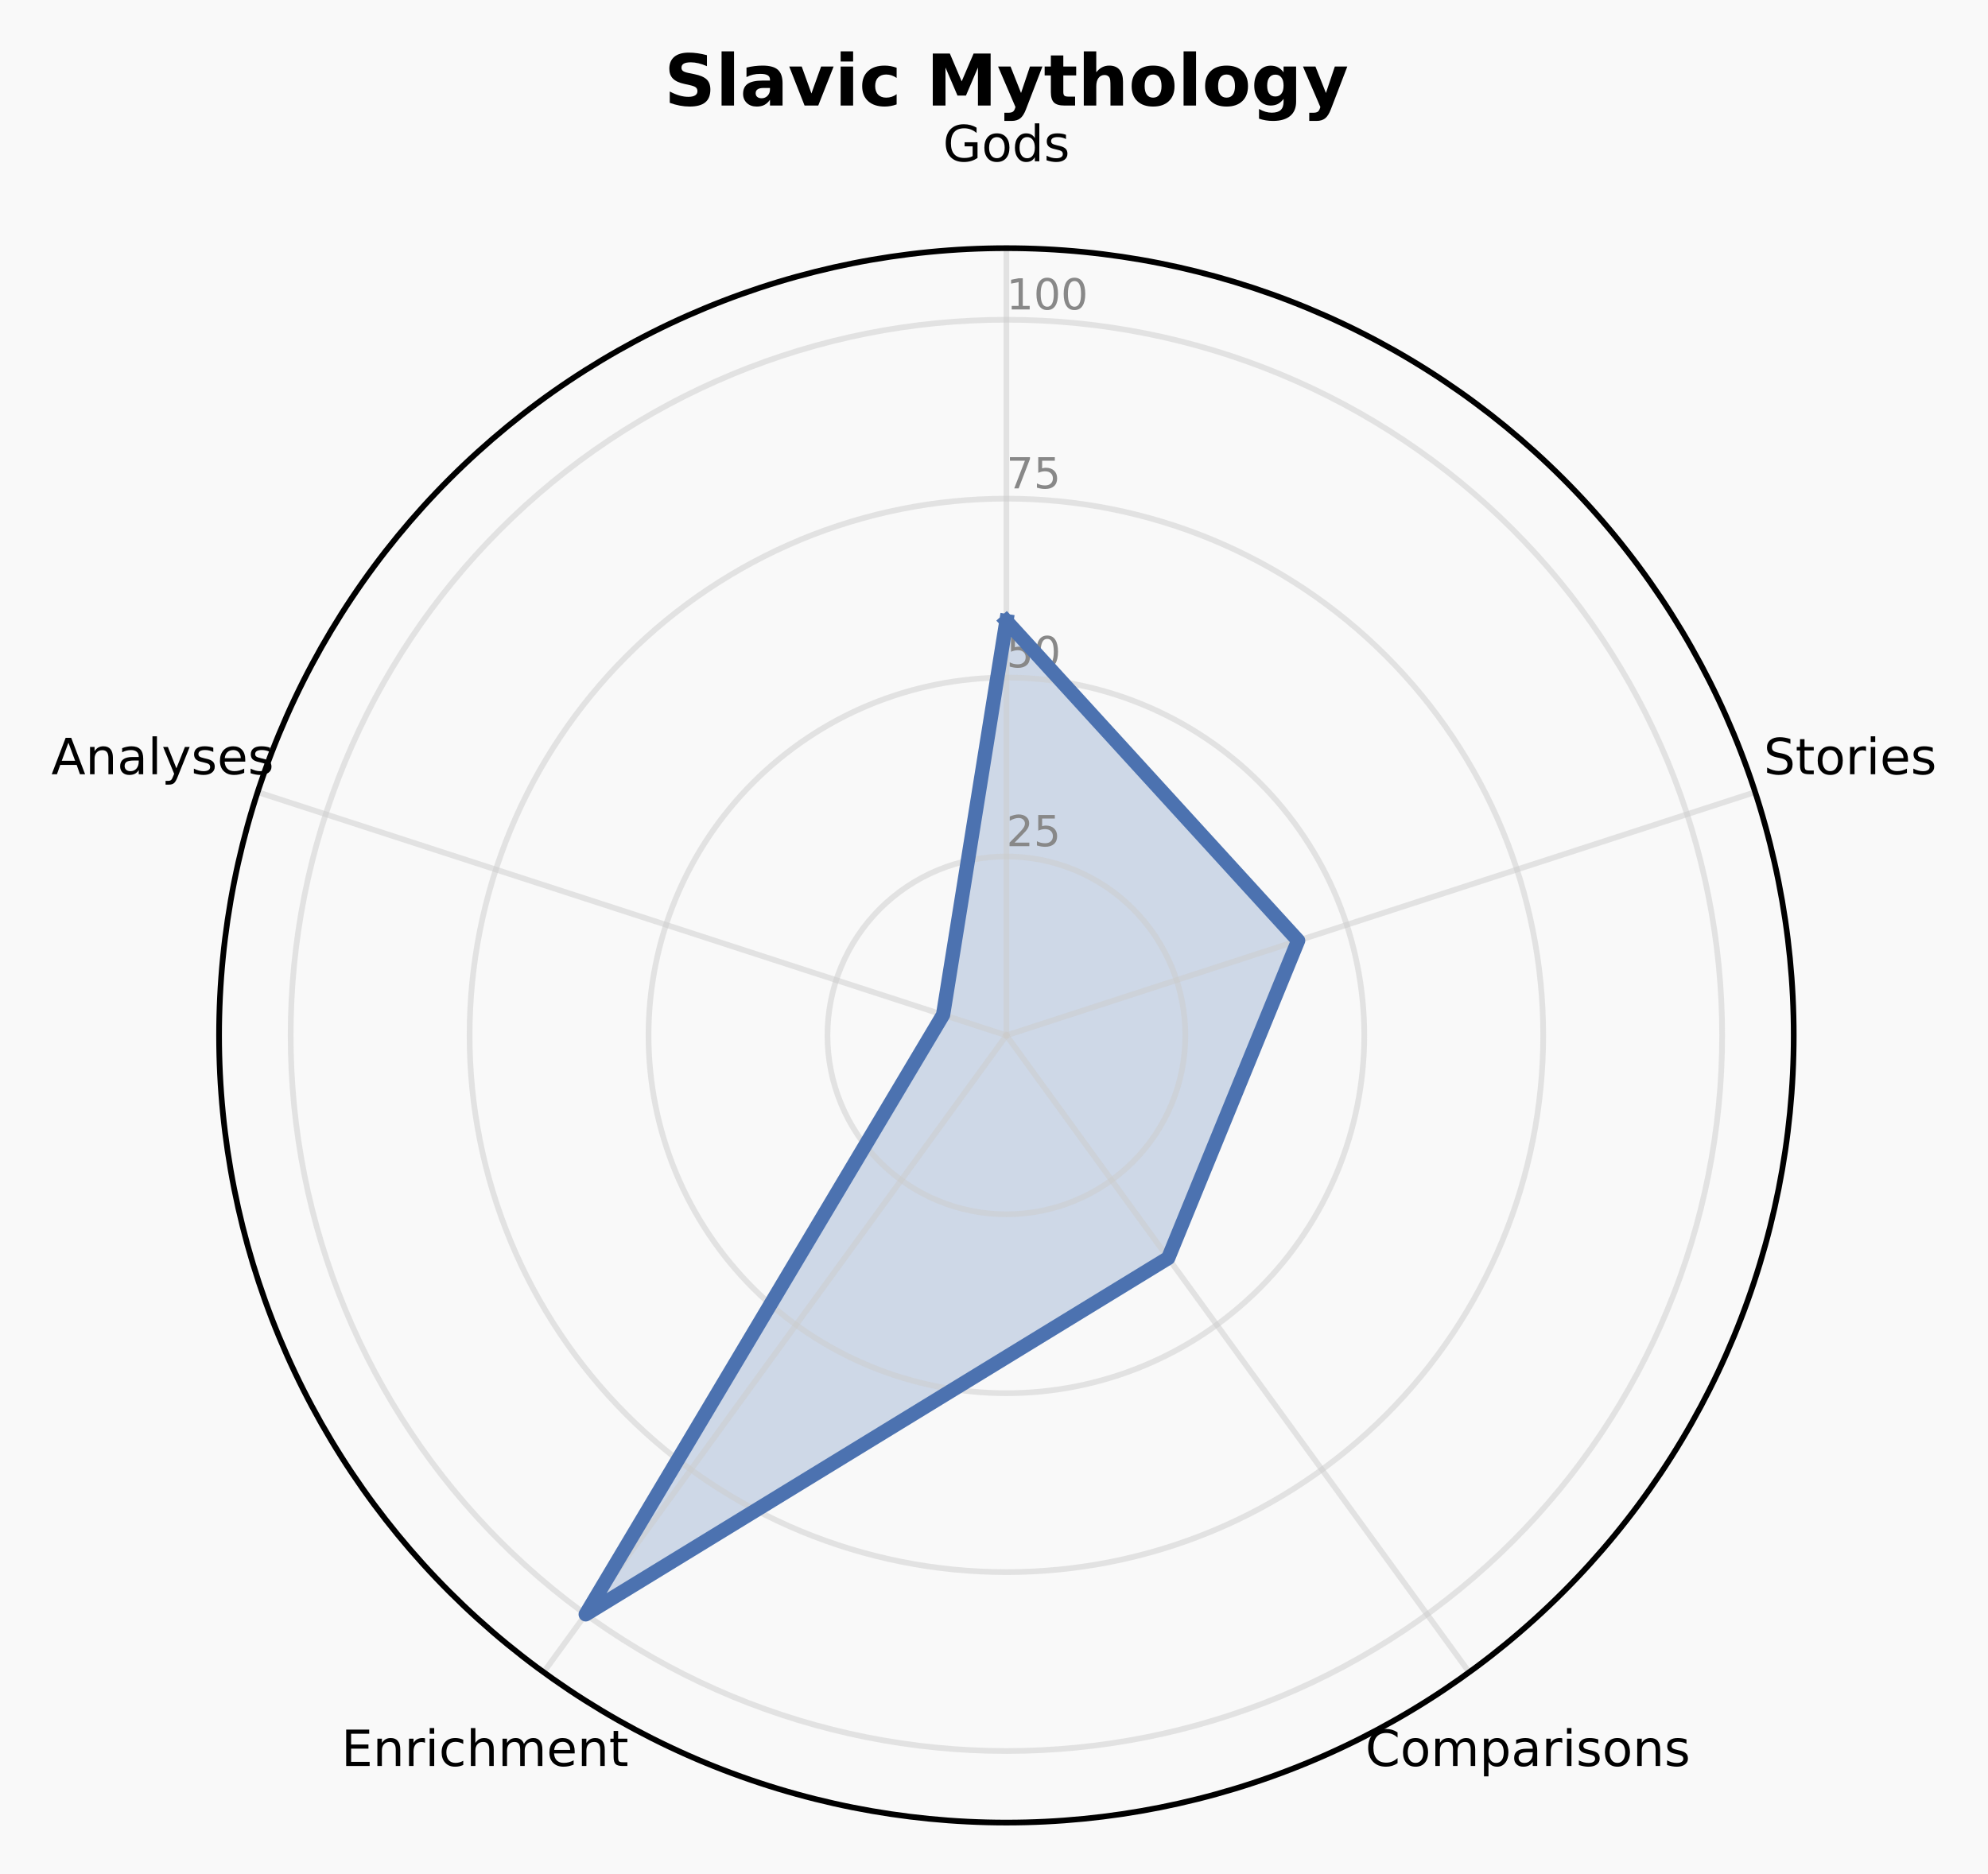
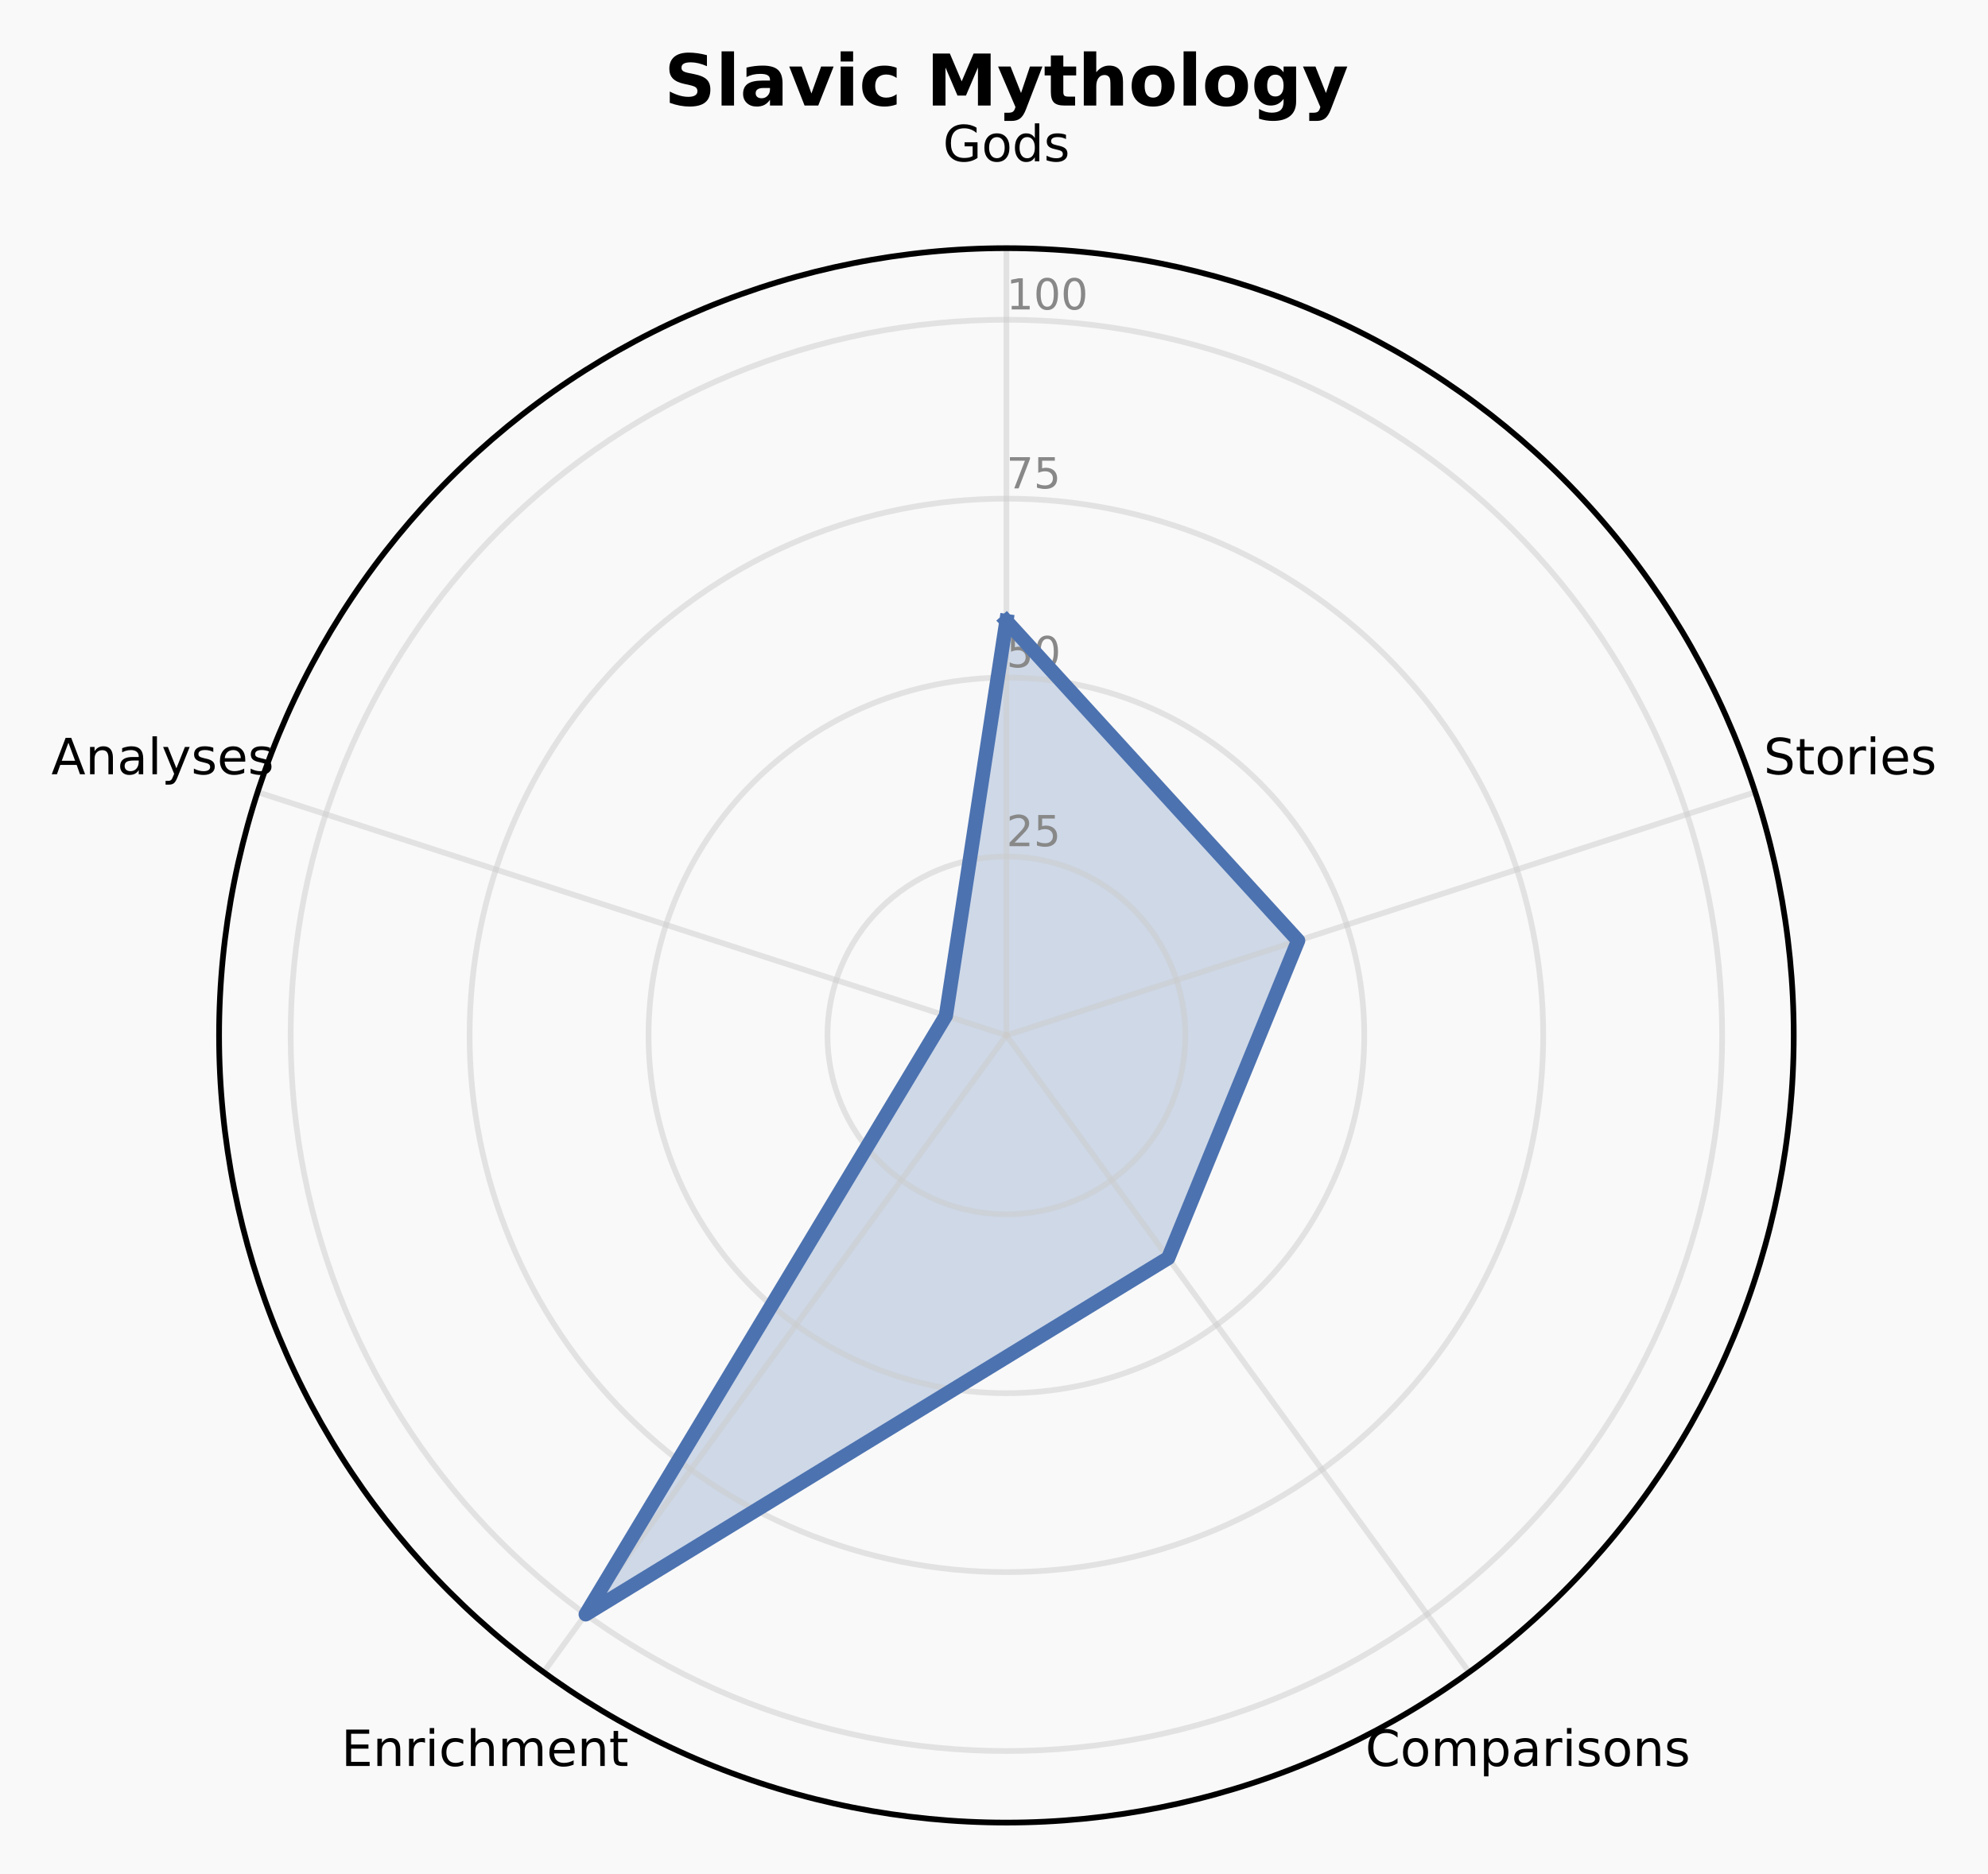
<svg xmlns="http://www.w3.org/2000/svg" xmlns:xlink="http://www.w3.org/1999/xlink" width="278.709pt" height="262.758pt" viewBox="0 0 278.709 262.758" version="1.1">
  <defs>
    <style type="text/css">*{stroke-linejoin: round; stroke-linecap: butt}</style>
  </defs>
  <g id="figure_1">
    <g id="patch_1">
      <path d="M 0 262.758  L 278.709 262.758  L 278.709 0  L 0 0  z " style="fill: #f9f9f9" />
    </g>
    <g id="axes_1">
      <g id="patch_2">
        <path d="M 251.473 145.178  C 251.473 130.683 248.618 116.329 243.071 102.938  C 237.524 89.546 229.393 77.377 219.143 67.128  C 208.894 56.878 196.725 48.748 183.334 43.201  C 169.942 37.654 155.588 34.798 141.093 34.798  C 126.598 34.798 112.244 37.654 98.853 43.201  C 85.461 48.748 73.293 56.878 63.043 67.128  C 52.794 77.377 44.663 89.546 39.116 102.938  C 33.569 116.329 30.714 130.683 30.714 145.178  C 30.714 159.673 33.569 174.027 39.116 187.418  C 44.663 200.81 52.794 212.979 63.043 223.228  C 73.293 233.478 85.461 241.609 98.853 247.155  C 112.244 252.702 126.598 255.558 141.093 255.558  C 155.588 255.558 169.942 252.702 183.334 247.155  C 196.725 241.609 208.894 233.478 219.143 223.228  C 229.393 212.979 237.524 200.81 243.071 187.418  C 248.618 174.027 251.473 159.673 251.473 145.178  M 141.093 145.178  C 141.093 145.178 141.093 145.178 141.093 145.178  C 141.093 145.178 141.093 145.178 141.093 145.178  C 141.093 145.178 141.093 145.178 141.093 145.178  C 141.093 145.178 141.093 145.178 141.093 145.178  C 141.093 145.178 141.093 145.178 141.093 145.178  C 141.093 145.178 141.093 145.178 141.093 145.178  C 141.093 145.178 141.093 145.178 141.093 145.178  C 141.093 145.178 141.093 145.178 141.093 145.178  C 141.093 145.178 141.093 145.178 141.093 145.178  C 141.093 145.178 141.093 145.178 141.093 145.178  C 141.093 145.178 141.093 145.178 141.093 145.178  C 141.093 145.178 141.093 145.178 141.093 145.178  C 141.093 145.178 141.093 145.178 141.093 145.178  C 141.093 145.178 141.093 145.178 141.093 145.178  C 141.093 145.178 141.093 145.178 141.093 145.178  C 141.093 145.178 141.093 145.178 141.093 145.178  z " style="fill: #f9f9f9" />
      </g>
      <g id="patch_3">
-         <path d="M 141.093 87.084  L 181.993 131.889  L 163.778 176.401  L 82.112 226.359  L 132.216 142.294  z " clip-path="url(#p5151f008de)" style="fill: #4c72b0; opacity: 0.25; stroke: #4c72b0; stroke-linejoin: miter" />
+         <path d="M 141.093 87.084  L 181.993 131.889  L 163.778 176.401  L 82.112 226.359  L 132.61 142.422  z " clip-path="url(#p0eb8b3acf5)" style="fill: #4c72b0; opacity: 0.25; stroke: #4c72b0; stroke-linejoin: miter" />
      </g>
      <g id="matplotlib.axis_1">
        <g id="xtick_1">
          <g id="line2d_1">
-             <path d="M 141.093 145.178  L 141.093 34.798  " clip-path="url(#p5151f008de)" style="fill: none; stroke: #cccccc; stroke-opacity: 0.5; stroke-width: 0.8; stroke-linecap: square" />
+             <path d="M 141.093 145.178  L 141.093 34.798  " clip-path="url(#p0eb8b3acf5)" style="fill: none; stroke: #cccccc; stroke-opacity: 0.5; stroke-width: 0.8; stroke-linecap: square" />
          </g>
          <g id="text_1">
            <g transform="translate(132.1945 22.61707) scale(0.07 -0.07)">
              <defs>
                <path id="DejaVuSans-2a" d="M 3809 666  L 3809 1919  L 2778 1919  L 2778 2438  L 4434 2438  L 4434 434  Q 4069 175 3628 42  Q 3188 -91 2688 -91  Q 1594 -91 976 548  Q 359 1188 359 2328  Q 359 3472 976 4111  Q 1594 4750 2688 4750  Q 3144 4750 3555 4637  Q 3966 4525 4313 4306  L 4313 3634  Q 3963 3931 3569 4081  Q 3175 4231 2741 4231  Q 1884 4231 1454 3753  Q 1025 3275 1025 2328  Q 1025 1384 1454 906  Q 1884 428 2741 428  Q 3075 428 3337 486  Q 3600 544 3809 666  z " transform="scale(0.015625)" />
                <path id="DejaVuSans-52" d="M 1959 3097  Q 1497 3097 1228 2736  Q 959 2375 959 1747  Q 959 1119 1226 758  Q 1494 397 1959 397  Q 2419 397 2687 759  Q 2956 1122 2956 1747  Q 2956 2369 2687 2733  Q 2419 3097 1959 3097  z M 1959 3584  Q 2709 3584 3137 3096  Q 3566 2609 3566 1747  Q 3566 888 3137 398  Q 2709 -91 1959 -91  Q 1206 -91 779 398  Q 353 888 353 1747  Q 353 2609 779 3096  Q 1206 3584 1959 3584  z " transform="scale(0.015625)" />
                <path id="DejaVuSans-47" d="M 2906 2969  L 2906 4863  L 3481 4863  L 3481 0  L 2906 0  L 2906 525  Q 2725 213 2448 61  Q 2172 -91 1784 -91  Q 1150 -91 751 415  Q 353 922 353 1747  Q 353 2572 751 3078  Q 1150 3584 1784 3584  Q 2172 3584 2448 3432  Q 2725 3281 2906 2969  z M 947 1747  Q 947 1113 1208 752  Q 1469 391 1925 391  Q 2381 391 2643 752  Q 2906 1113 2906 1747  Q 2906 2381 2643 2742  Q 2381 3103 1925 3103  Q 1469 3103 1208 2742  Q 947 2381 947 1747  z " transform="scale(0.015625)" />
                <path id="DejaVuSans-56" d="M 2834 3397  L 2834 2853  Q 2591 2978 2328 3040  Q 2066 3103 1784 3103  Q 1356 3103 1142 2972  Q 928 2841 928 2578  Q 928 2378 1081 2264  Q 1234 2150 1697 2047  L 1894 2003  Q 2506 1872 2764 1633  Q 3022 1394 3022 966  Q 3022 478 2636 193  Q 2250 -91 1575 -91  Q 1294 -91 989 -36  Q 684 19 347 128  L 347 722  Q 666 556 975 473  Q 1284 391 1588 391  Q 1994 391 2212 530  Q 2431 669 2431 922  Q 2431 1156 2273 1281  Q 2116 1406 1581 1522  L 1381 1569  Q 847 1681 609 1914  Q 372 2147 372 2553  Q 372 3047 722 3315  Q 1072 3584 1716 3584  Q 2034 3584 2315 3537  Q 2597 3491 2834 3397  z " transform="scale(0.015625)" />
              </defs>
              <use xlink:href="#DejaVuSans-2a" />
              <use xlink:href="#DejaVuSans-52" transform="translate(77.48438 0)" />
              <use xlink:href="#DejaVuSans-47" transform="translate(138.6719 0)" />
              <use xlink:href="#DejaVuSans-56" transform="translate(202.1562 0)" />
            </g>
          </g>
        </g>
        <g id="xtick_2">
          <g id="line2d_2">
-             <path d="M 141.093 145.178  L 246.07 111.069  " clip-path="url(#p5151f008de)" style="fill: none; stroke: #cccccc; stroke-opacity: 0.5; stroke-width: 0.8; stroke-linecap: square" />
+             <path d="M 141.093 145.178  L 246.07 111.069  " clip-path="url(#p0eb8b3acf5)" style="fill: none; stroke: #cccccc; stroke-opacity: 0.5; stroke-width: 0.8; stroke-linecap: square" />
          </g>
          <g id="text_2">
            <g transform="translate(247.2616 108.5613) scale(0.07 -0.07)">
              <defs>
                <path id="DejaVuSans-36" d="M 3425 4513  L 3425 3897  Q 3066 4069 2747 4153  Q 2428 4238 2131 4238  Q 1616 4238 1336 4038  Q 1056 3838 1056 3469  Q 1056 3159 1242 3001  Q 1428 2844 1947 2747  L 2328 2669  Q 3034 2534 3370 2195  Q 3706 1856 3706 1288  Q 3706 609 3251 259  Q 2797 -91 1919 -91  Q 1588 -91 1214 -16  Q 841 59 441 206  L 441 856  Q 825 641 1194 531  Q 1563 422 1919 422  Q 2459 422 2753 634  Q 3047 847 3047 1241  Q 3047 1584 2836 1778  Q 2625 1972 2144 2069  L 1759 2144  Q 1053 2284 737 2584  Q 422 2884 422 3419  Q 422 4038 858 4394  Q 1294 4750 2059 4750  Q 2388 4750 2728 4690  Q 3069 4631 3425 4513  z " transform="scale(0.015625)" />
                <path id="DejaVuSans-57" d="M 1172 4494  L 1172 3500  L 2356 3500  L 2356 3053  L 1172 3053  L 1172 1153  Q 1172 725 1289 603  Q 1406 481 1766 481  L 2356 481  L 2356 0  L 1766 0  Q 1100 0 847 248  Q 594 497 594 1153  L 594 3053  L 172 3053  L 172 3500  L 594 3500  L 594 4494  L 1172 4494  z " transform="scale(0.015625)" />
                <path id="DejaVuSans-55" d="M 2631 2963  Q 2534 3019 2420 3045  Q 2306 3072 2169 3072  Q 1681 3072 1420 2755  Q 1159 2438 1159 1844  L 1159 0  L 581 0  L 581 3500  L 1159 3500  L 1159 2956  Q 1341 3275 1631 3429  Q 1922 3584 2338 3584  Q 2397 3584 2469 3576  Q 2541 3569 2628 3553  L 2631 2963  z " transform="scale(0.015625)" />
                <path id="DejaVuSans-4c" d="M 603 3500  L 1178 3500  L 1178 0  L 603 0  L 603 3500  z M 603 4863  L 1178 4863  L 1178 4134  L 603 4134  L 603 4863  z " transform="scale(0.015625)" />
                <path id="DejaVuSans-48" d="M 3597 1894  L 3597 1613  L 953 1613  Q 991 1019 1311 708  Q 1631 397 2203 397  Q 2534 397 2845 478  Q 3156 559 3463 722  L 3463 178  Q 3153 47 2828 -22  Q 2503 -91 2169 -91  Q 1331 -91 842 396  Q 353 884 353 1716  Q 353 2575 817 3079  Q 1281 3584 2069 3584  Q 2775 3584 3186 3129  Q 3597 2675 3597 1894  z M 3022 2063  Q 3016 2534 2758 2815  Q 2500 3097 2075 3097  Q 1594 3097 1305 2825  Q 1016 2553 972 2059  L 3022 2063  z " transform="scale(0.015625)" />
              </defs>
              <use xlink:href="#DejaVuSans-36" />
              <use xlink:href="#DejaVuSans-57" transform="translate(63.48438 0)" />
              <use xlink:href="#DejaVuSans-52" transform="translate(102.6875 0)" />
              <use xlink:href="#DejaVuSans-55" transform="translate(163.875 0)" />
              <use xlink:href="#DejaVuSans-4c" transform="translate(204.9844 0)" />
              <use xlink:href="#DejaVuSans-48" transform="translate(232.7656 0)" />
              <use xlink:href="#DejaVuSans-56" transform="translate(294.2969 0)" />
            </g>
          </g>
        </g>
        <g id="xtick_3">
          <g id="line2d_3">
-             <path d="M 141.093 145.178  L 205.973 234.477  " clip-path="url(#p5151f008de)" style="fill: none; stroke: #cccccc; stroke-opacity: 0.5; stroke-width: 0.8; stroke-linecap: square" />
+             <path d="M 141.093 145.178  L 205.973 234.477  " clip-path="url(#p0eb8b3acf5)" style="fill: none; stroke: #cccccc; stroke-opacity: 0.5; stroke-width: 0.8; stroke-linecap: square" />
          </g>
          <g id="text_3">
            <g transform="translate(191.4228 247.6219) scale(0.07 -0.07)">
              <defs>
                <path id="DejaVuSans-26" d="M 4122 4306  L 4122 3641  Q 3803 3938 3442 4084  Q 3081 4231 2675 4231  Q 1875 4231 1450 3742  Q 1025 3253 1025 2328  Q 1025 1406 1450 917  Q 1875 428 2675 428  Q 3081 428 3442 575  Q 3803 722 4122 1019  L 4122 359  Q 3791 134 3420 21  Q 3050 -91 2638 -91  Q 1578 -91 968 557  Q 359 1206 359 2328  Q 359 3453 968 4101  Q 1578 4750 2638 4750  Q 3056 4750 3426 4639  Q 3797 4528 4122 4306  z " transform="scale(0.015625)" />
                <path id="DejaVuSans-50" d="M 3328 2828  Q 3544 3216 3844 3400  Q 4144 3584 4550 3584  Q 5097 3584 5394 3201  Q 5691 2819 5691 2113  L 5691 0  L 5113 0  L 5113 2094  Q 5113 2597 4934 2840  Q 4756 3084 4391 3084  Q 3944 3084 3684 2787  Q 3425 2491 3425 1978  L 3425 0  L 2847 0  L 2847 2094  Q 2847 2600 2669 2842  Q 2491 3084 2119 3084  Q 1678 3084 1418 2786  Q 1159 2488 1159 1978  L 1159 0  L 581 0  L 581 3500  L 1159 3500  L 1159 2956  Q 1356 3278 1631 3431  Q 1906 3584 2284 3584  Q 2666 3584 2933 3390  Q 3200 3197 3328 2828  z " transform="scale(0.015625)" />
                <path id="DejaVuSans-53" d="M 1159 525  L 1159 -1331  L 581 -1331  L 581 3500  L 1159 3500  L 1159 2969  Q 1341 3281 1617 3432  Q 1894 3584 2278 3584  Q 2916 3584 3314 3078  Q 3713 2572 3713 1747  Q 3713 922 3314 415  Q 2916 -91 2278 -91  Q 1894 -91 1617 61  Q 1341 213 1159 525  z M 3116 1747  Q 3116 2381 2855 2742  Q 2594 3103 2138 3103  Q 1681 3103 1420 2742  Q 1159 2381 1159 1747  Q 1159 1113 1420 752  Q 1681 391 2138 391  Q 2594 391 2855 752  Q 3116 1113 3116 1747  z " transform="scale(0.015625)" />
                <path id="DejaVuSans-44" d="M 2194 1759  Q 1497 1759 1228 1600  Q 959 1441 959 1056  Q 959 750 1161 570  Q 1363 391 1709 391  Q 2188 391 2477 730  Q 2766 1069 2766 1631  L 2766 1759  L 2194 1759  z M 3341 1997  L 3341 0  L 2766 0  L 2766 531  Q 2569 213 2275 61  Q 1981 -91 1556 -91  Q 1019 -91 701 211  Q 384 513 384 1019  Q 384 1609 779 1909  Q 1175 2209 1959 2209  L 2766 2209  L 2766 2266  Q 2766 2663 2505 2880  Q 2244 3097 1772 3097  Q 1472 3097 1187 3025  Q 903 2953 641 2809  L 641 3341  Q 956 3463 1253 3523  Q 1550 3584 1831 3584  Q 2591 3584 2966 3190  Q 3341 2797 3341 1997  z " transform="scale(0.015625)" />
                <path id="DejaVuSans-51" d="M 3513 2113  L 3513 0  L 2938 0  L 2938 2094  Q 2938 2591 2744 2837  Q 2550 3084 2163 3084  Q 1697 3084 1428 2787  Q 1159 2491 1159 1978  L 1159 0  L 581 0  L 581 3500  L 1159 3500  L 1159 2956  Q 1366 3272 1645 3428  Q 1925 3584 2291 3584  Q 2894 3584 3203 3211  Q 3513 2838 3513 2113  z " transform="scale(0.015625)" />
              </defs>
              <use xlink:href="#DejaVuSans-26" />
              <use xlink:href="#DejaVuSans-52" transform="translate(69.82812 0)" />
              <use xlink:href="#DejaVuSans-50" transform="translate(131.0156 0)" />
              <use xlink:href="#DejaVuSans-53" transform="translate(228.4219 0)" />
              <use xlink:href="#DejaVuSans-44" transform="translate(291.9062 0)" />
              <use xlink:href="#DejaVuSans-55" transform="translate(353.1875 0)" />
              <use xlink:href="#DejaVuSans-4c" transform="translate(394.2969 0)" />
              <use xlink:href="#DejaVuSans-56" transform="translate(422.0781 0)" />
              <use xlink:href="#DejaVuSans-52" transform="translate(474.1719 0)" />
              <use xlink:href="#DejaVuSans-51" transform="translate(535.3594 0)" />
              <use xlink:href="#DejaVuSans-56" transform="translate(598.7344 0)" />
            </g>
          </g>
        </g>
        <g id="xtick_4">
          <g id="line2d_4">
-             <path d="M 141.093 145.178  L 76.214 234.477  " clip-path="url(#p5151f008de)" style="fill: none; stroke: #cccccc; stroke-opacity: 0.5; stroke-width: 0.8; stroke-linecap: square" />
+             <path d="M 141.093 145.178  L 76.214 234.477  " clip-path="url(#p0eb8b3acf5)" style="fill: none; stroke: #cccccc; stroke-opacity: 0.5; stroke-width: 0.8; stroke-linecap: square" />
          </g>
          <g id="text_4">
            <g transform="translate(47.8483 247.6219) scale(0.07 -0.07)">
              <defs>
                <path id="DejaVuSans-28" d="M 628 4666  L 3578 4666  L 3578 4134  L 1259 4134  L 1259 2753  L 3481 2753  L 3481 2222  L 1259 2222  L 1259 531  L 3634 531  L 3634 0  L 628 0  L 628 4666  z " transform="scale(0.015625)" />
                <path id="DejaVuSans-46" d="M 3122 3366  L 3122 2828  Q 2878 2963 2633 3030  Q 2388 3097 2138 3097  Q 1578 3097 1268 2742  Q 959 2388 959 1747  Q 959 1106 1268 751  Q 1578 397 2138 397  Q 2388 397 2633 464  Q 2878 531 3122 666  L 3122 134  Q 2881 22 2623 -34  Q 2366 -91 2075 -91  Q 1284 -91 818 406  Q 353 903 353 1747  Q 353 2603 823 3093  Q 1294 3584 2113 3584  Q 2378 3584 2631 3529  Q 2884 3475 3122 3366  z " transform="scale(0.015625)" />
                <path id="DejaVuSans-4b" d="M 3513 2113  L 3513 0  L 2938 0  L 2938 2094  Q 2938 2591 2744 2837  Q 2550 3084 2163 3084  Q 1697 3084 1428 2787  Q 1159 2491 1159 1978  L 1159 0  L 581 0  L 581 4863  L 1159 4863  L 1159 2956  Q 1366 3272 1645 3428  Q 1925 3584 2291 3584  Q 2894 3584 3203 3211  Q 3513 2838 3513 2113  z " transform="scale(0.015625)" />
              </defs>
              <use xlink:href="#DejaVuSans-28" />
              <use xlink:href="#DejaVuSans-51" transform="translate(63.1875 0)" />
              <use xlink:href="#DejaVuSans-55" transform="translate(126.5625 0)" />
              <use xlink:href="#DejaVuSans-4c" transform="translate(167.6719 0)" />
              <use xlink:href="#DejaVuSans-46" transform="translate(195.4531 0)" />
              <use xlink:href="#DejaVuSans-4b" transform="translate(250.4375 0)" />
              <use xlink:href="#DejaVuSans-50" transform="translate(313.8125 0)" />
              <use xlink:href="#DejaVuSans-48" transform="translate(411.2188 0)" />
              <use xlink:href="#DejaVuSans-51" transform="translate(472.75 0)" />
              <use xlink:href="#DejaVuSans-57" transform="translate(536.125 0)" />
            </g>
          </g>
        </g>
        <g id="xtick_5">
          <g id="line2d_5">
-             <path d="M 141.093 145.178  L 36.116 111.069  " clip-path="url(#p5151f008de)" style="fill: none; stroke: #cccccc; stroke-opacity: 0.5; stroke-width: 0.8; stroke-linecap: square" />
+             <path d="M 141.093 145.178  L 36.116 111.069  " clip-path="url(#p0eb8b3acf5)" style="fill: none; stroke: #cccccc; stroke-opacity: 0.5; stroke-width: 0.8; stroke-linecap: square" />
          </g>
          <g id="text_5">
            <g transform="translate(7.2 108.5613) scale(0.07 -0.07)">
              <defs>
                <path id="DejaVuSans-24" d="M 2188 4044  L 1331 1722  L 3047 1722  L 2188 4044  z M 1831 4666  L 2547 4666  L 4325 0  L 3669 0  L 3244 1197  L 1141 1197  L 716 0  L 50 0  L 1831 4666  z " transform="scale(0.015625)" />
                <path id="DejaVuSans-4f" d="M 603 4863  L 1178 4863  L 1178 0  L 603 0  L 603 4863  z " transform="scale(0.015625)" />
                <path id="DejaVuSans-5c" d="M 2059 -325  Q 1816 -950 1584 -1140  Q 1353 -1331 966 -1331  L 506 -1331  L 506 -850  L 844 -850  Q 1081 -850 1212 -737  Q 1344 -625 1503 -206  L 1606 56  L 191 3500  L 800 3500  L 1894 763  L 2988 3500  L 3597 3500  L 2059 -325  z " transform="scale(0.015625)" />
              </defs>
              <use xlink:href="#DejaVuSans-24" />
              <use xlink:href="#DejaVuSans-51" transform="translate(68.40625 0)" />
              <use xlink:href="#DejaVuSans-44" transform="translate(131.7812 0)" />
              <use xlink:href="#DejaVuSans-4f" transform="translate(193.0625 0)" />
              <use xlink:href="#DejaVuSans-5c" transform="translate(220.8438 0)" />
              <use xlink:href="#DejaVuSans-56" transform="translate(280.0312 0)" />
              <use xlink:href="#DejaVuSans-48" transform="translate(332.125 0)" />
              <use xlink:href="#DejaVuSans-56" transform="translate(393.6562 0)" />
            </g>
          </g>
        </g>
      </g>
      <g id="matplotlib.axis_2">
        <g id="ytick_1">
          <g id="line2d_6">
-             <path d="M 141.093 120.092  C 144.388 120.092 147.65 120.741 150.693 122.001  C 153.737 123.262 156.503 125.11 158.832 127.439  C 161.161 129.769 163.009 132.534 164.27 135.578  C 165.531 138.621 166.18 141.884 166.18 145.178  C 166.18 148.472 165.531 151.735 164.27 154.778  C 163.009 157.822 161.161 160.587 158.832 162.917  C 156.503 165.246 153.737 167.094 150.693 168.355  C 147.65 169.615 144.388 170.264 141.093 170.264  C 137.799 170.264 134.537 169.615 131.493 168.355  C 128.45 167.094 125.684 165.246 123.355 162.917  C 121.025 160.587 119.177 157.822 117.917 154.778  C 116.656 151.735 116.007 148.472 116.007 145.178  C 116.007 141.884 116.656 138.621 117.917 135.578  C 119.177 132.534 121.025 129.769 123.355 127.439  C 125.684 125.11 128.45 123.262 131.493 122.001  C 134.537 120.741 137.799 120.092 141.093 120.092  " clip-path="url(#p5151f008de)" style="fill: none; stroke: #cccccc; stroke-opacity: 0.5; stroke-width: 0.8; stroke-linecap: square" />
+             <path d="M 141.093 120.092  C 144.388 120.092 147.65 120.741 150.693 122.001  C 153.737 123.262 156.503 125.11 158.832 127.439  C 161.161 129.769 163.009 132.534 164.27 135.578  C 165.531 138.621 166.18 141.884 166.18 145.178  C 166.18 148.472 165.531 151.735 164.27 154.778  C 163.009 157.822 161.161 160.587 158.832 162.917  C 156.503 165.246 153.737 167.094 150.693 168.355  C 147.65 169.615 144.388 170.264 141.093 170.264  C 137.799 170.264 134.537 169.615 131.493 168.355  C 128.45 167.094 125.684 165.246 123.355 162.917  C 121.025 160.587 119.177 157.822 117.917 154.778  C 116.656 151.735 116.007 148.472 116.007 145.178  C 116.007 141.884 116.656 138.621 117.917 135.578  C 119.177 132.534 121.025 129.769 123.355 127.439  C 125.684 125.11 128.45 123.262 131.493 122.001  C 134.537 120.741 137.799 120.092 141.093 120.092  " clip-path="url(#p0eb8b3acf5)" style="fill: none; stroke: #cccccc; stroke-opacity: 0.5; stroke-width: 0.8; stroke-linecap: square" />
          </g>
          <g id="text_6">
            <g style="fill: #888888" transform="translate(141.0933 118.6504) scale(0.06 -0.06)">
              <defs>
                <path id="DejaVuSans-15" d="M 1228 531  L 3431 531  L 3431 0  L 469 0  L 469 531  Q 828 903 1448 1529  Q 2069 2156 2228 2338  Q 2531 2678 2651 2914  Q 2772 3150 2772 3378  Q 2772 3750 2511 3984  Q 2250 4219 1831 4219  Q 1534 4219 1204 4116  Q 875 4013 500 3803  L 500 4441  Q 881 4594 1212 4672  Q 1544 4750 1819 4750  Q 2544 4750 2975 4387  Q 3406 4025 3406 3419  Q 3406 3131 3298 2873  Q 3191 2616 2906 2266  Q 2828 2175 2409 1742  Q 1991 1309 1228 531  z " transform="scale(0.015625)" />
                <path id="DejaVuSans-18" d="M 691 4666  L 3169 4666  L 3169 4134  L 1269 4134  L 1269 2991  Q 1406 3038 1543 3061  Q 1681 3084 1819 3084  Q 2600 3084 3056 2656  Q 3513 2228 3513 1497  Q 3513 744 3044 326  Q 2575 -91 1722 -91  Q 1428 -91 1123 -41  Q 819 9 494 109  L 494 744  Q 775 591 1075 516  Q 1375 441 1709 441  Q 2250 441 2565 725  Q 2881 1009 2881 1497  Q 2881 1984 2565 2268  Q 2250 2553 1709 2553  Q 1456 2553 1204 2497  Q 953 2441 691 2322  L 691 4666  z " transform="scale(0.015625)" />
              </defs>
              <use xlink:href="#DejaVuSans-15" />
              <use xlink:href="#DejaVuSans-18" transform="translate(63.625 0)" />
            </g>
          </g>
        </g>
        <g id="ytick_2">
          <g id="line2d_7">
-             <path d="M 141.093 95.005  C 147.682 95.005 154.206 96.303 160.293 98.825  C 166.381 101.346 171.912 105.042 176.571 109.701  C 181.229 114.36 184.925 119.891 187.447 125.978  C 189.968 132.065 191.266 138.589 191.266 145.178  C 191.266 151.767 189.968 158.291 187.447 164.378  C 184.925 170.465 181.229 175.997 176.571 180.655  C 171.912 185.314 166.381 189.01 160.293 191.531  C 154.206 194.053 147.682 195.351 141.093 195.351  C 134.505 195.351 127.98 194.053 121.893 191.531  C 115.806 189.01 110.275 185.314 105.616 180.655  C 100.957 175.997 97.261 170.465 94.74 164.378  C 92.219 158.291 90.921 151.767 90.921 145.178  C 90.921 138.589 92.219 132.065 94.74 125.978  C 97.261 119.891 100.957 114.36 105.616 109.701  C 110.275 105.042 115.806 101.346 121.893 98.825  C 127.98 96.303 134.505 95.005 141.093 95.005  " clip-path="url(#p5151f008de)" style="fill: none; stroke: #cccccc; stroke-opacity: 0.5; stroke-width: 0.8; stroke-linecap: square" />
+             <path d="M 141.093 95.005  C 147.682 95.005 154.206 96.303 160.293 98.825  C 166.381 101.346 171.912 105.042 176.571 109.701  C 181.229 114.36 184.925 119.891 187.447 125.978  C 189.968 132.065 191.266 138.589 191.266 145.178  C 191.266 151.767 189.968 158.291 187.447 164.378  C 184.925 170.465 181.229 175.997 176.571 180.655  C 171.912 185.314 166.381 189.01 160.293 191.531  C 154.206 194.053 147.682 195.351 141.093 195.351  C 134.505 195.351 127.98 194.053 121.893 191.531  C 115.806 189.01 110.275 185.314 105.616 180.655  C 100.957 175.997 97.261 170.465 94.74 164.378  C 92.219 158.291 90.921 151.767 90.921 145.178  C 90.921 138.589 92.219 132.065 94.74 125.978  C 97.261 119.891 100.957 114.36 105.616 109.701  C 110.275 105.042 115.806 101.346 121.893 98.825  C 127.98 96.303 134.505 95.005 141.093 95.005  " clip-path="url(#p0eb8b3acf5)" style="fill: none; stroke: #cccccc; stroke-opacity: 0.5; stroke-width: 0.8; stroke-linecap: square" />
          </g>
          <g id="text_7">
            <g style="fill: #888888" transform="translate(141.0933 93.56408) scale(0.06 -0.06)">
              <defs>
                <path id="DejaVuSans-13" d="M 2034 4250  Q 1547 4250 1301 3770  Q 1056 3291 1056 2328  Q 1056 1369 1301 889  Q 1547 409 2034 409  Q 2525 409 2770 889  Q 3016 1369 3016 2328  Q 3016 3291 2770 3770  Q 2525 4250 2034 4250  z M 2034 4750  Q 2819 4750 3233 4129  Q 3647 3509 3647 2328  Q 3647 1150 3233 529  Q 2819 -91 2034 -91  Q 1250 -91 836 529  Q 422 1150 422 2328  Q 422 3509 836 4129  Q 1250 4750 2034 4750  z " transform="scale(0.015625)" />
              </defs>
              <use xlink:href="#DejaVuSans-18" />
              <use xlink:href="#DejaVuSans-13" transform="translate(63.625 0)" />
            </g>
          </g>
        </g>
        <g id="ytick_3">
          <g id="line2d_8">
-             <path d="M 141.093 69.919  C 150.976 69.919 160.763 71.866 169.894 75.648  C 179.024 79.43 187.321 84.974 194.309 91.962  C 201.298 98.95 206.841 107.247 210.623 116.378  C 214.405 125.508 216.352 135.295 216.352 145.178  C 216.352 155.061 214.405 164.848 210.623 173.978  C 206.841 183.109 201.298 191.406 194.309 198.394  C 187.321 205.382 179.024 210.926 169.894 214.708  C 160.763 218.49 150.976 220.437 141.093 220.437  C 131.21 220.437 121.424 218.49 112.293 214.708  C 103.162 210.926 94.866 205.382 87.877 198.394  C 80.889 191.406 75.345 183.109 71.563 173.978  C 67.781 164.848 65.834 155.061 65.834 145.178  C 65.834 135.295 67.781 125.508 71.563 116.378  C 75.345 107.247 80.889 98.95 87.877 91.962  C 94.866 84.974 103.162 79.43 112.293 75.648  C 121.424 71.866 131.21 69.919 141.093 69.919  " clip-path="url(#p5151f008de)" style="fill: none; stroke: #cccccc; stroke-opacity: 0.5; stroke-width: 0.8; stroke-linecap: square" />
+             <path d="M 141.093 69.919  C 150.976 69.919 160.763 71.866 169.894 75.648  C 179.024 79.43 187.321 84.974 194.309 91.962  C 201.298 98.95 206.841 107.247 210.623 116.378  C 214.405 125.508 216.352 135.295 216.352 145.178  C 216.352 155.061 214.405 164.848 210.623 173.978  C 206.841 183.109 201.298 191.406 194.309 198.394  C 187.321 205.382 179.024 210.926 169.894 214.708  C 160.763 218.49 150.976 220.437 141.093 220.437  C 131.21 220.437 121.424 218.49 112.293 214.708  C 103.162 210.926 94.866 205.382 87.877 198.394  C 80.889 191.406 75.345 183.109 71.563 173.978  C 67.781 164.848 65.834 155.061 65.834 145.178  C 65.834 135.295 67.781 125.508 71.563 116.378  C 75.345 107.247 80.889 98.95 87.877 91.962  C 94.866 84.974 103.162 79.43 112.293 75.648  C 121.424 71.866 131.21 69.919 141.093 69.919  " clip-path="url(#p0eb8b3acf5)" style="fill: none; stroke: #cccccc; stroke-opacity: 0.5; stroke-width: 0.8; stroke-linecap: square" />
          </g>
          <g id="text_8">
            <g style="fill: #888888" transform="translate(141.0933 68.47781) scale(0.06 -0.06)">
              <defs>
                <path id="DejaVuSans-1a" d="M 525 4666  L 3525 4666  L 3525 4397  L 1831 0  L 1172 0  L 2766 4134  L 525 4134  L 525 4666  z " transform="scale(0.015625)" />
              </defs>
              <use xlink:href="#DejaVuSans-1a" />
              <use xlink:href="#DejaVuSans-18" transform="translate(63.625 0)" />
            </g>
          </g>
        </g>
        <g id="ytick_4">
          <g id="line2d_9">
-             <path d="M 141.093 44.833  C 154.27 44.833 167.32 47.429 179.494 52.471  C 191.668 57.514 202.73 64.906 212.048 74.223  C 221.366 83.541 228.757 94.603 233.8 106.778  C 238.843 118.952 241.438 132.001 241.438 145.178  C 241.438 158.355 238.843 171.404 233.8 183.578  C 228.757 195.753 221.366 206.815 212.048 216.133  C 202.73 225.45 191.668 232.842 179.494 237.885  C 167.32 242.927 154.27 245.523 141.093 245.523  C 127.916 245.523 114.867 242.927 102.693 237.885  C 90.519 232.842 79.456 225.45 70.139 216.133  C 60.821 206.815 53.429 195.753 48.387 183.578  C 43.344 171.404 40.748 158.355 40.748 145.178  C 40.748 132.001 43.344 118.952 48.387 106.778  C 53.429 94.603 60.821 83.541 70.139 74.223  C 79.456 64.906 90.519 57.514 102.693 52.471  C 114.867 47.429 127.916 44.833 141.093 44.833  " clip-path="url(#p5151f008de)" style="fill: none; stroke: #cccccc; stroke-opacity: 0.5; stroke-width: 0.8; stroke-linecap: square" />
+             <path d="M 141.093 44.833  C 154.27 44.833 167.32 47.429 179.494 52.471  C 191.668 57.514 202.73 64.906 212.048 74.223  C 221.366 83.541 228.757 94.603 233.8 106.778  C 238.843 118.952 241.438 132.001 241.438 145.178  C 241.438 158.355 238.843 171.404 233.8 183.578  C 228.757 195.753 221.366 206.815 212.048 216.133  C 202.73 225.45 191.668 232.842 179.494 237.885  C 167.32 242.927 154.27 245.523 141.093 245.523  C 127.916 245.523 114.867 242.927 102.693 237.885  C 90.519 232.842 79.456 225.45 70.139 216.133  C 60.821 206.815 53.429 195.753 48.387 183.578  C 43.344 171.404 40.748 158.355 40.748 145.178  C 40.748 132.001 43.344 118.952 48.387 106.778  C 53.429 94.603 60.821 83.541 70.139 74.223  C 79.456 64.906 90.519 57.514 102.693 52.471  C 114.867 47.429 127.916 44.833 141.093 44.833  " clip-path="url(#p0eb8b3acf5)" style="fill: none; stroke: #cccccc; stroke-opacity: 0.5; stroke-width: 0.8; stroke-linecap: square" />
          </g>
          <g id="text_9">
            <g style="fill: #888888" transform="translate(141.0933 43.39154) scale(0.06 -0.06)">
              <defs>
                <path id="DejaVuSans-14" d="M 794 531  L 1825 531  L 1825 4091  L 703 3866  L 703 4441  L 1819 4666  L 2450 4666  L 2450 531  L 3481 531  L 3481 0  L 794 0  L 794 531  z " transform="scale(0.015625)" />
              </defs>
              <use xlink:href="#DejaVuSans-14" />
              <use xlink:href="#DejaVuSans-13" transform="translate(63.625 0)" />
              <use xlink:href="#DejaVuSans-13" transform="translate(127.25 0)" />
            </g>
          </g>
        </g>
      </g>
      <g id="line2d_10">
-         <path d="M 141.093 87.084  L 181.993 131.889  L 163.778 176.401  L 82.112 226.359  L 132.216 142.294  L 141.093 87.084  " clip-path="url(#p5151f008de)" style="fill: none; stroke: #4c72b0; stroke-width: 2; stroke-linecap: square" />
+         <path d="M 141.093 87.084  L 181.993 131.889  L 163.778 176.401  L 82.112 226.359  L 132.61 142.422  L 141.093 87.084  " clip-path="url(#p0eb8b3acf5)" style="fill: none; stroke: #4c72b0; stroke-width: 2; stroke-linecap: square" />
      </g>
      <g id="patch_4">
        <path d="M 141.093 34.798  C 126.598 34.798 112.244 37.654 98.853 43.201  C 85.461 48.748 73.293 56.878 63.043 67.128  C 52.794 77.377 44.663 89.546 39.116 102.938  C 33.569 116.329 30.714 130.683 30.714 145.178  C 30.714 159.673 33.569 174.027 39.116 187.418  C 44.663 200.81 52.794 212.979 63.043 223.228  C 73.293 233.478 85.461 241.609 98.853 247.155  C 112.244 252.702 126.598 255.558 141.093 255.558  C 155.588 255.558 169.942 252.702 183.334 247.155  C 196.725 241.609 208.894 233.478 219.143 223.228  C 229.393 212.979 237.524 200.81 243.071 187.418  C 248.618 174.027 251.473 159.673 251.473 145.178  C 251.473 130.683 248.618 116.329 243.071 102.938  C 237.524 89.546 229.393 77.377 219.143 67.128  C 208.894 56.878 196.725 48.748 183.334 43.201  C 169.942 37.654 155.588 34.798 141.093 34.798  " style="fill: none; stroke: #000000; stroke-width: 0.8; stroke-linejoin: miter; stroke-linecap: square" />
      </g>
      <g id="text_10">
        <g transform="translate(93.11905 14.79844) scale(0.1 -0.1)">
          <defs>
            <path id="DejaVuSans-Bold-36" d="M 3834 4519  L 3834 3531  Q 3450 3703 3084 3790  Q 2719 3878 2394 3878  Q 1963 3878 1756 3759  Q 1550 3641 1550 3391  Q 1550 3203 1689 3098  Q 1828 2994 2194 2919  L 2706 2816  Q 3484 2659 3812 2340  Q 4141 2022 4141 1434  Q 4141 663 3683 286  Q 3225 -91 2284 -91  Q 1841 -91 1394 -6  Q 947 78 500 244  L 500 1259  Q 947 1022 1364 901  Q 1781 781 2169 781  Q 2563 781 2772 912  Q 2981 1044 2981 1288  Q 2981 1506 2839 1625  Q 2697 1744 2272 1838  L 1806 1941  Q 1106 2091 782 2419  Q 459 2747 459 3303  Q 459 4000 909 4375  Q 1359 4750 2203 4750  Q 2588 4750 2994 4692  Q 3400 4634 3834 4519  z " transform="scale(0.015625)" />
            <path id="DejaVuSans-Bold-4f" d="M 538 4863  L 1656 4863  L 1656 0  L 538 0  L 538 4863  z " transform="scale(0.015625)" />
            <path id="DejaVuSans-Bold-44" d="M 2106 1575  Q 1756 1575 1579 1456  Q 1403 1338 1403 1106  Q 1403 894 1545 773  Q 1688 653 1941 653  Q 2256 653 2472 879  Q 2688 1106 2688 1447  L 2688 1575  L 2106 1575  z M 3816 1997  L 3816 0  L 2688 0  L 2688 519  Q 2463 200 2181 54  Q 1900 -91 1497 -91  Q 953 -91 614 226  Q 275 544 275 1050  Q 275 1666 698 1953  Q 1122 2241 2028 2241  L 2688 2241  L 2688 2328  Q 2688 2594 2478 2717  Q 2269 2841 1825 2841  Q 1466 2841 1156 2769  Q 847 2697 581 2553  L 581 3406  Q 941 3494 1303 3539  Q 1666 3584 2028 3584  Q 2975 3584 3395 3211  Q 3816 2838 3816 1997  z " transform="scale(0.015625)" />
            <path id="DejaVuSans-Bold-59" d="M 97 3500  L 1216 3500  L 2088 1081  L 2956 3500  L 4078 3500  L 2700 0  L 1472 0  L 97 3500  z " transform="scale(0.015625)" />
            <path id="DejaVuSans-Bold-4c" d="M 538 3500  L 1656 3500  L 1656 0  L 538 0  L 538 3500  z M 538 4863  L 1656 4863  L 1656 3950  L 538 3950  L 538 4863  z " transform="scale(0.015625)" />
            <path id="DejaVuSans-Bold-46" d="M 3366 3391  L 3366 2478  Q 3138 2634 2908 2709  Q 2678 2784 2431 2784  Q 1963 2784 1702 2511  Q 1441 2238 1441 1747  Q 1441 1256 1702 982  Q 1963 709 2431 709  Q 2694 709 2930 787  Q 3166 866 3366 1019  L 3366 103  Q 3103 6 2833 -42  Q 2563 -91 2291 -91  Q 1344 -91 809 395  Q 275 881 275 1747  Q 275 2613 809 3098  Q 1344 3584 2291 3584  Q 2566 3584 2833 3536  Q 3100 3488 3366 3391  z " transform="scale(0.015625)" />
            <path id="DejaVuSans-Bold-3" transform="scale(0.015625)" />
            <path id="DejaVuSans-Bold-30" d="M 588 4666  L 2119 4666  L 3181 2169  L 4250 4666  L 5778 4666  L 5778 0  L 4641 0  L 4641 3413  L 3566 897  L 2803 897  L 1728 3413  L 1728 0  L 588 0  L 588 4666  z " transform="scale(0.015625)" />
            <path id="DejaVuSans-Bold-5c" d="M 78 3500  L 1197 3500  L 2138 1125  L 2938 3500  L 4056 3500  L 2584 -331  Q 2363 -916 2067 -1148  Q 1772 -1381 1288 -1381  L 641 -1381  L 641 -647  L 991 -647  Q 1275 -647 1404 -556  Q 1534 -466 1606 -231  L 1638 -134  L 78 3500  z " transform="scale(0.015625)" />
            <path id="DejaVuSans-Bold-57" d="M 1759 4494  L 1759 3500  L 2913 3500  L 2913 2700  L 1759 2700  L 1759 1216  Q 1759 972 1856 886  Q 1953 800 2241 800  L 2816 800  L 2816 0  L 1856 0  Q 1194 0 917 276  Q 641 553 641 1216  L 641 2700  L 84 2700  L 84 3500  L 641 3500  L 641 4494  L 1759 4494  z " transform="scale(0.015625)" />
            <path id="DejaVuSans-Bold-4b" d="M 4056 2131  L 4056 0  L 2931 0  L 2931 347  L 2931 1625  Q 2931 2084 2911 2256  Q 2891 2428 2841 2509  Q 2775 2619 2662 2680  Q 2550 2741 2406 2741  Q 2056 2741 1856 2470  Q 1656 2200 1656 1722  L 1656 0  L 538 0  L 538 4863  L 1656 4863  L 1656 2988  Q 1909 3294 2193 3439  Q 2478 3584 2822 3584  Q 3428 3584 3742 3212  Q 4056 2841 4056 2131  z " transform="scale(0.015625)" />
            <path id="DejaVuSans-Bold-52" d="M 2203 2784  Q 1831 2784 1636 2517  Q 1441 2250 1441 1747  Q 1441 1244 1636 976  Q 1831 709 2203 709  Q 2569 709 2762 976  Q 2956 1244 2956 1747  Q 2956 2250 2762 2517  Q 2569 2784 2203 2784  z M 2203 3584  Q 3106 3584 3614 3096  Q 4122 2609 4122 1747  Q 4122 884 3614 396  Q 3106 -91 2203 -91  Q 1297 -91 786 396  Q 275 884 275 1747  Q 275 2609 786 3096  Q 1297 3584 2203 3584  z " transform="scale(0.015625)" />
            <path id="DejaVuSans-Bold-4a" d="M 2919 594  Q 2688 288 2409 144  Q 2131 0 1766 0  Q 1125 0 706 504  Q 288 1009 288 1791  Q 288 2575 706 3076  Q 1125 3578 1766 3578  Q 2131 3578 2409 3434  Q 2688 3291 2919 2981  L 2919 3500  L 4044 3500  L 4044 353  Q 4044 -491 3511 -936  Q 2978 -1381 1966 -1381  Q 1638 -1381 1331 -1331  Q 1025 -1281 716 -1178  L 716 -306  Q 1009 -475 1290 -558  Q 1572 -641 1856 -641  Q 2406 -641 2662 -400  Q 2919 -159 2919 353  L 2919 594  z M 2181 2772  Q 1834 2772 1640 2515  Q 1447 2259 1447 1791  Q 1447 1309 1634 1061  Q 1822 813 2181 813  Q 2531 813 2725 1069  Q 2919 1325 2919 1791  Q 2919 2259 2725 2515  Q 2531 2772 2181 2772  z " transform="scale(0.015625)" />
          </defs>
          <use xlink:href="#DejaVuSans-Bold-36" />
          <use xlink:href="#DejaVuSans-Bold-4f" transform="translate(72.01562 0)" />
          <use xlink:href="#DejaVuSans-Bold-44" transform="translate(106.2969 0)" />
          <use xlink:href="#DejaVuSans-Bold-59" transform="translate(173.7812 0)" />
          <use xlink:href="#DejaVuSans-Bold-4c" transform="translate(238.9688 0)" />
          <use xlink:href="#DejaVuSans-Bold-46" transform="translate(273.25 0)" />
          <use xlink:href="#DejaVuSans-Bold-3" transform="translate(332.5312 0)" />
          <use xlink:href="#DejaVuSans-Bold-30" transform="translate(367.3438 0)" />
          <use xlink:href="#DejaVuSans-Bold-5c" transform="translate(466.8594 0)" />
          <use xlink:href="#DejaVuSans-Bold-57" transform="translate(532.0469 0)" />
          <use xlink:href="#DejaVuSans-Bold-4b" transform="translate(579.8438 0)" />
          <use xlink:href="#DejaVuSans-Bold-52" transform="translate(651.0312 0)" />
          <use xlink:href="#DejaVuSans-Bold-4f" transform="translate(719.7344 0)" />
          <use xlink:href="#DejaVuSans-Bold-52" transform="translate(754.0156 0)" />
          <use xlink:href="#DejaVuSans-Bold-4a" transform="translate(822.7188 0)" />
          <use xlink:href="#DejaVuSans-Bold-5c" transform="translate(894.2969 0)" />
        </g>
      </g>
    </g>
  </g>
  <defs>
-     <clipPath id="p5151f008de">
+     <clipPath id="p0eb8b3acf5">
      <path d="M 251.473 145.178  C 251.473 130.683 248.618 116.329 243.071 102.938  C 237.524 89.546 229.393 77.377 219.143 67.128  C 208.894 56.878 196.725 48.748 183.334 43.201  C 169.942 37.654 155.588 34.798 141.093 34.798  C 126.598 34.798 112.244 37.654 98.853 43.201  C 85.461 48.748 73.293 56.878 63.043 67.128  C 52.794 77.377 44.663 89.546 39.116 102.938  C 33.569 116.329 30.714 130.683 30.714 145.178  C 30.714 159.673 33.569 174.027 39.116 187.418  C 44.663 200.81 52.794 212.979 63.043 223.228  C 73.293 233.478 85.461 241.609 98.853 247.155  C 112.244 252.702 126.598 255.558 141.093 255.558  C 155.588 255.558 169.942 252.702 183.334 247.155  C 196.725 241.609 208.894 233.478 219.143 223.228  C 229.393 212.979 237.524 200.81 243.071 187.418  C 248.618 174.027 251.473 159.673 251.473 145.178  M 141.093 145.178  C 141.093 145.178 141.093 145.178 141.093 145.178  C 141.093 145.178 141.093 145.178 141.093 145.178  C 141.093 145.178 141.093 145.178 141.093 145.178  C 141.093 145.178 141.093 145.178 141.093 145.178  C 141.093 145.178 141.093 145.178 141.093 145.178  C 141.093 145.178 141.093 145.178 141.093 145.178  C 141.093 145.178 141.093 145.178 141.093 145.178  C 141.093 145.178 141.093 145.178 141.093 145.178  C 141.093 145.178 141.093 145.178 141.093 145.178  C 141.093 145.178 141.093 145.178 141.093 145.178  C 141.093 145.178 141.093 145.178 141.093 145.178  C 141.093 145.178 141.093 145.178 141.093 145.178  C 141.093 145.178 141.093 145.178 141.093 145.178  C 141.093 145.178 141.093 145.178 141.093 145.178  C 141.093 145.178 141.093 145.178 141.093 145.178  C 141.093 145.178 141.093 145.178 141.093 145.178  z " />
    </clipPath>
  </defs>
</svg>
